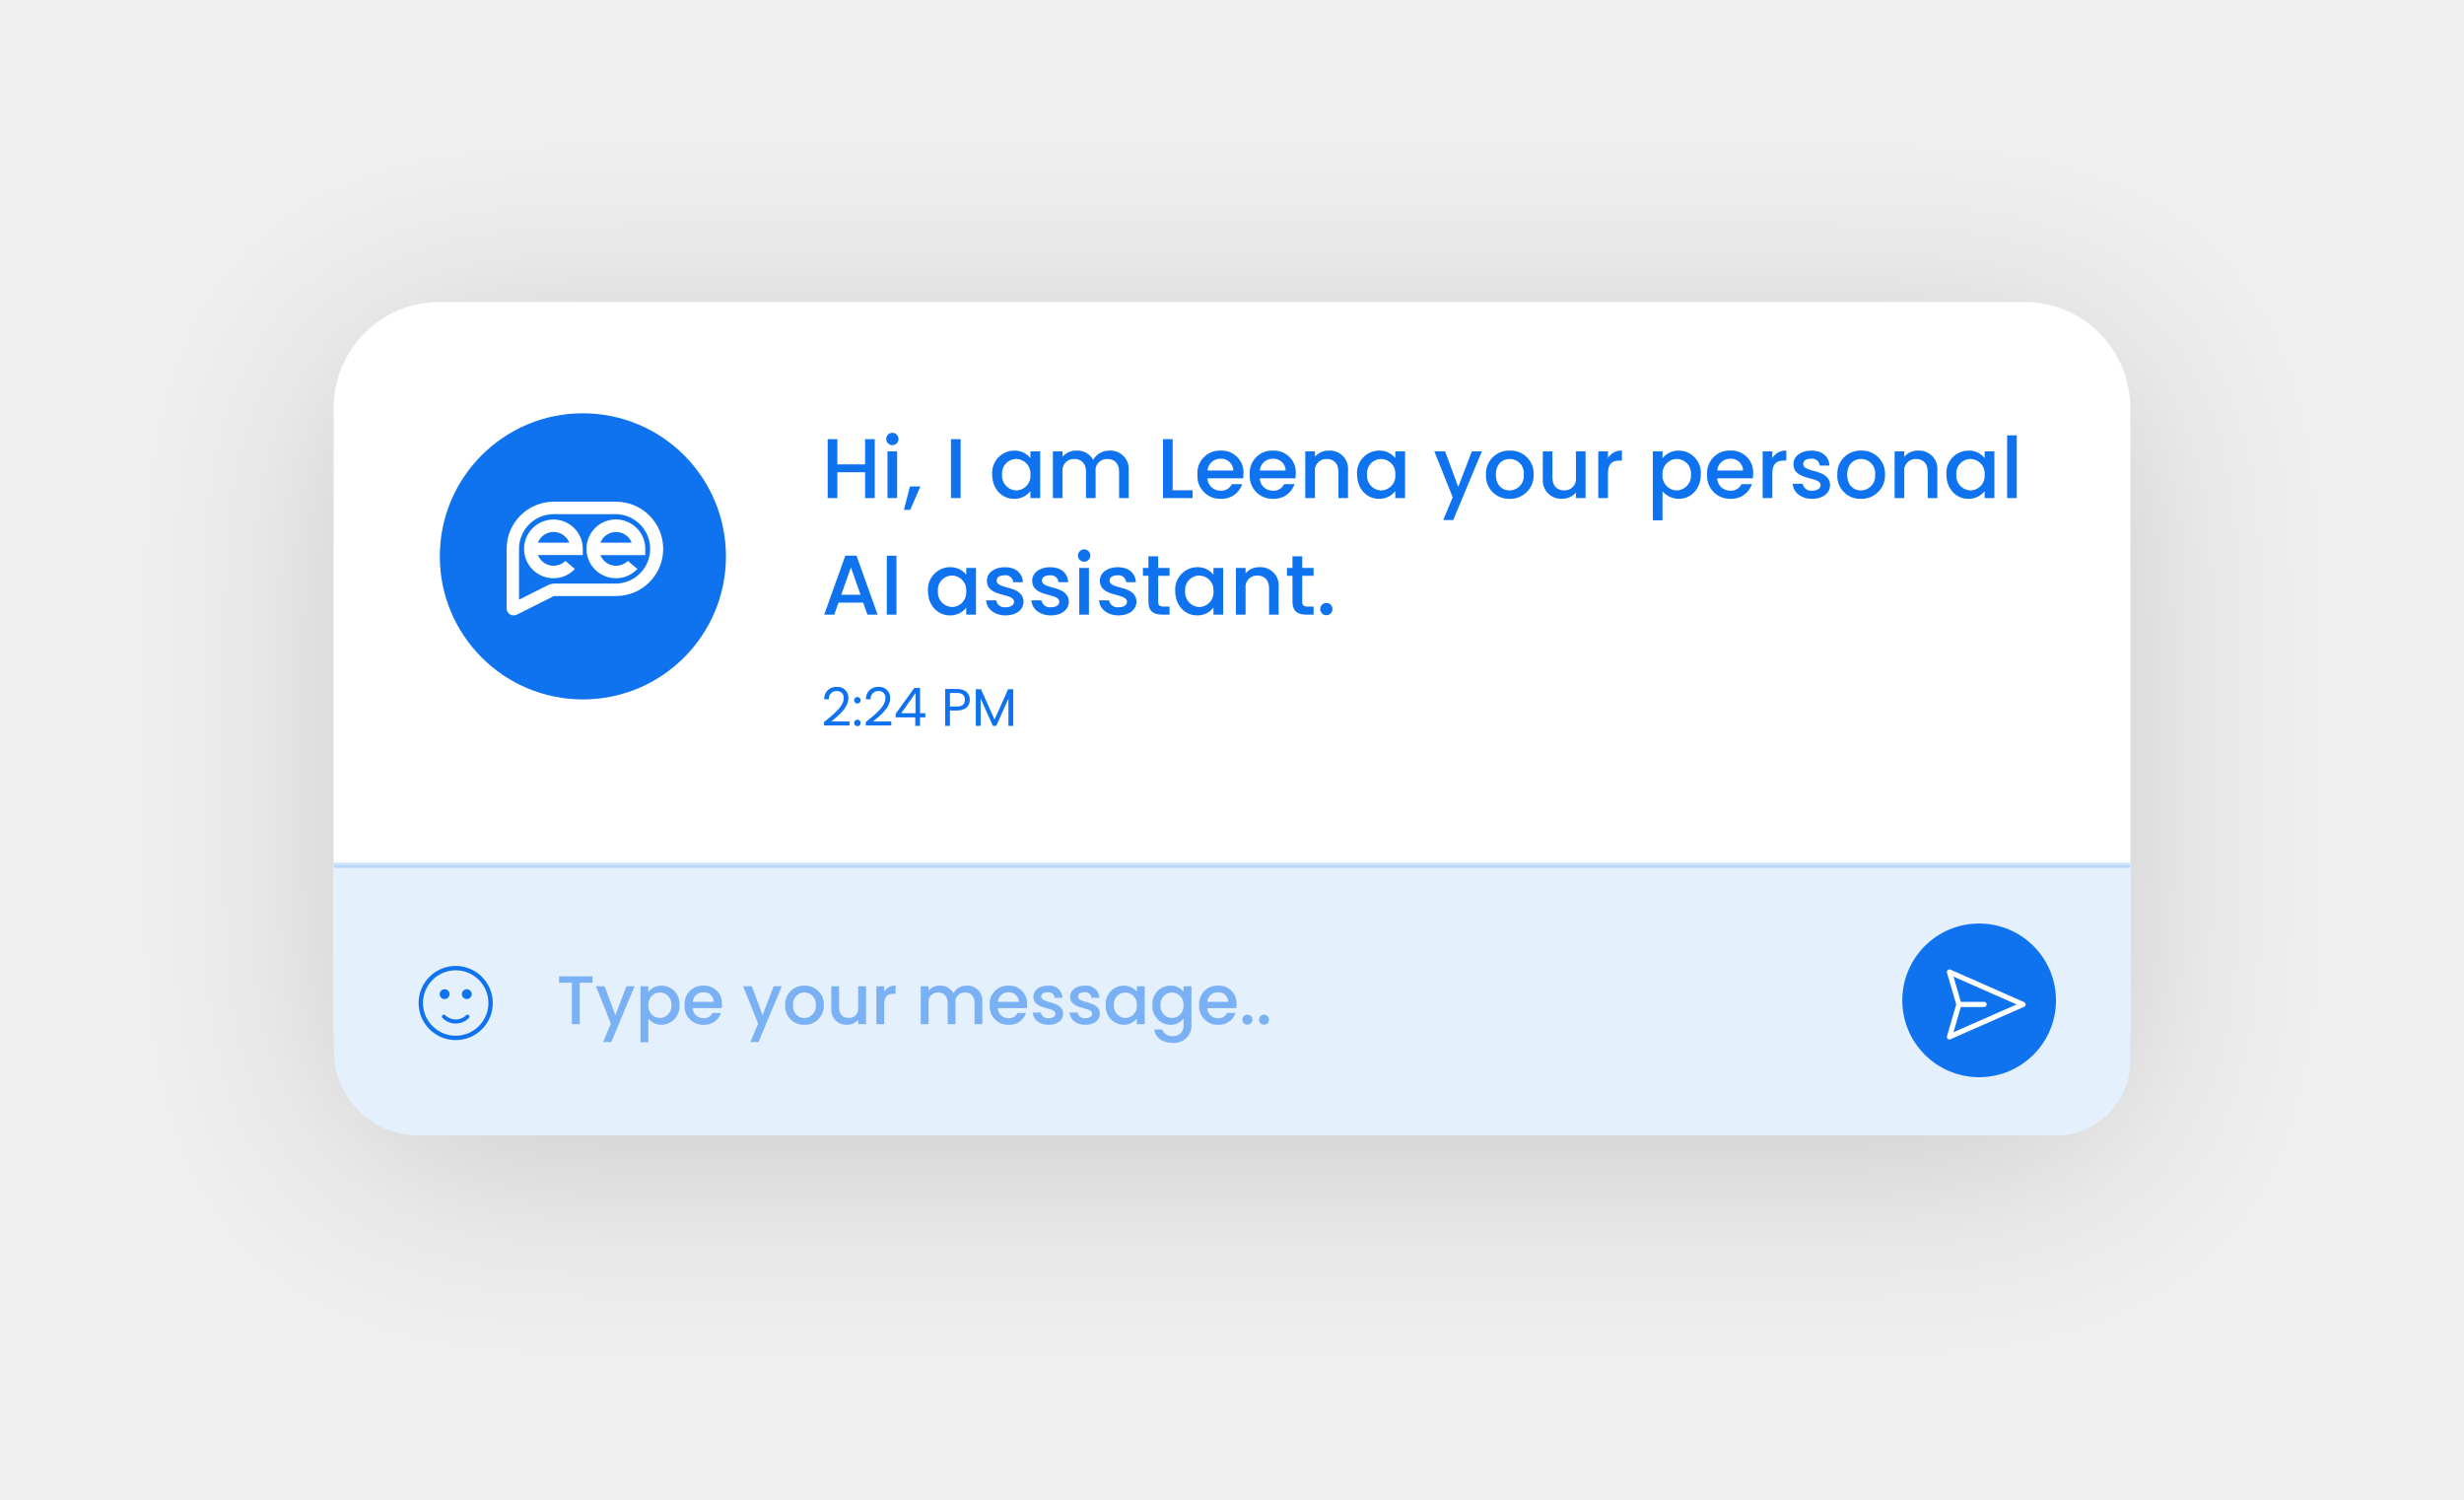
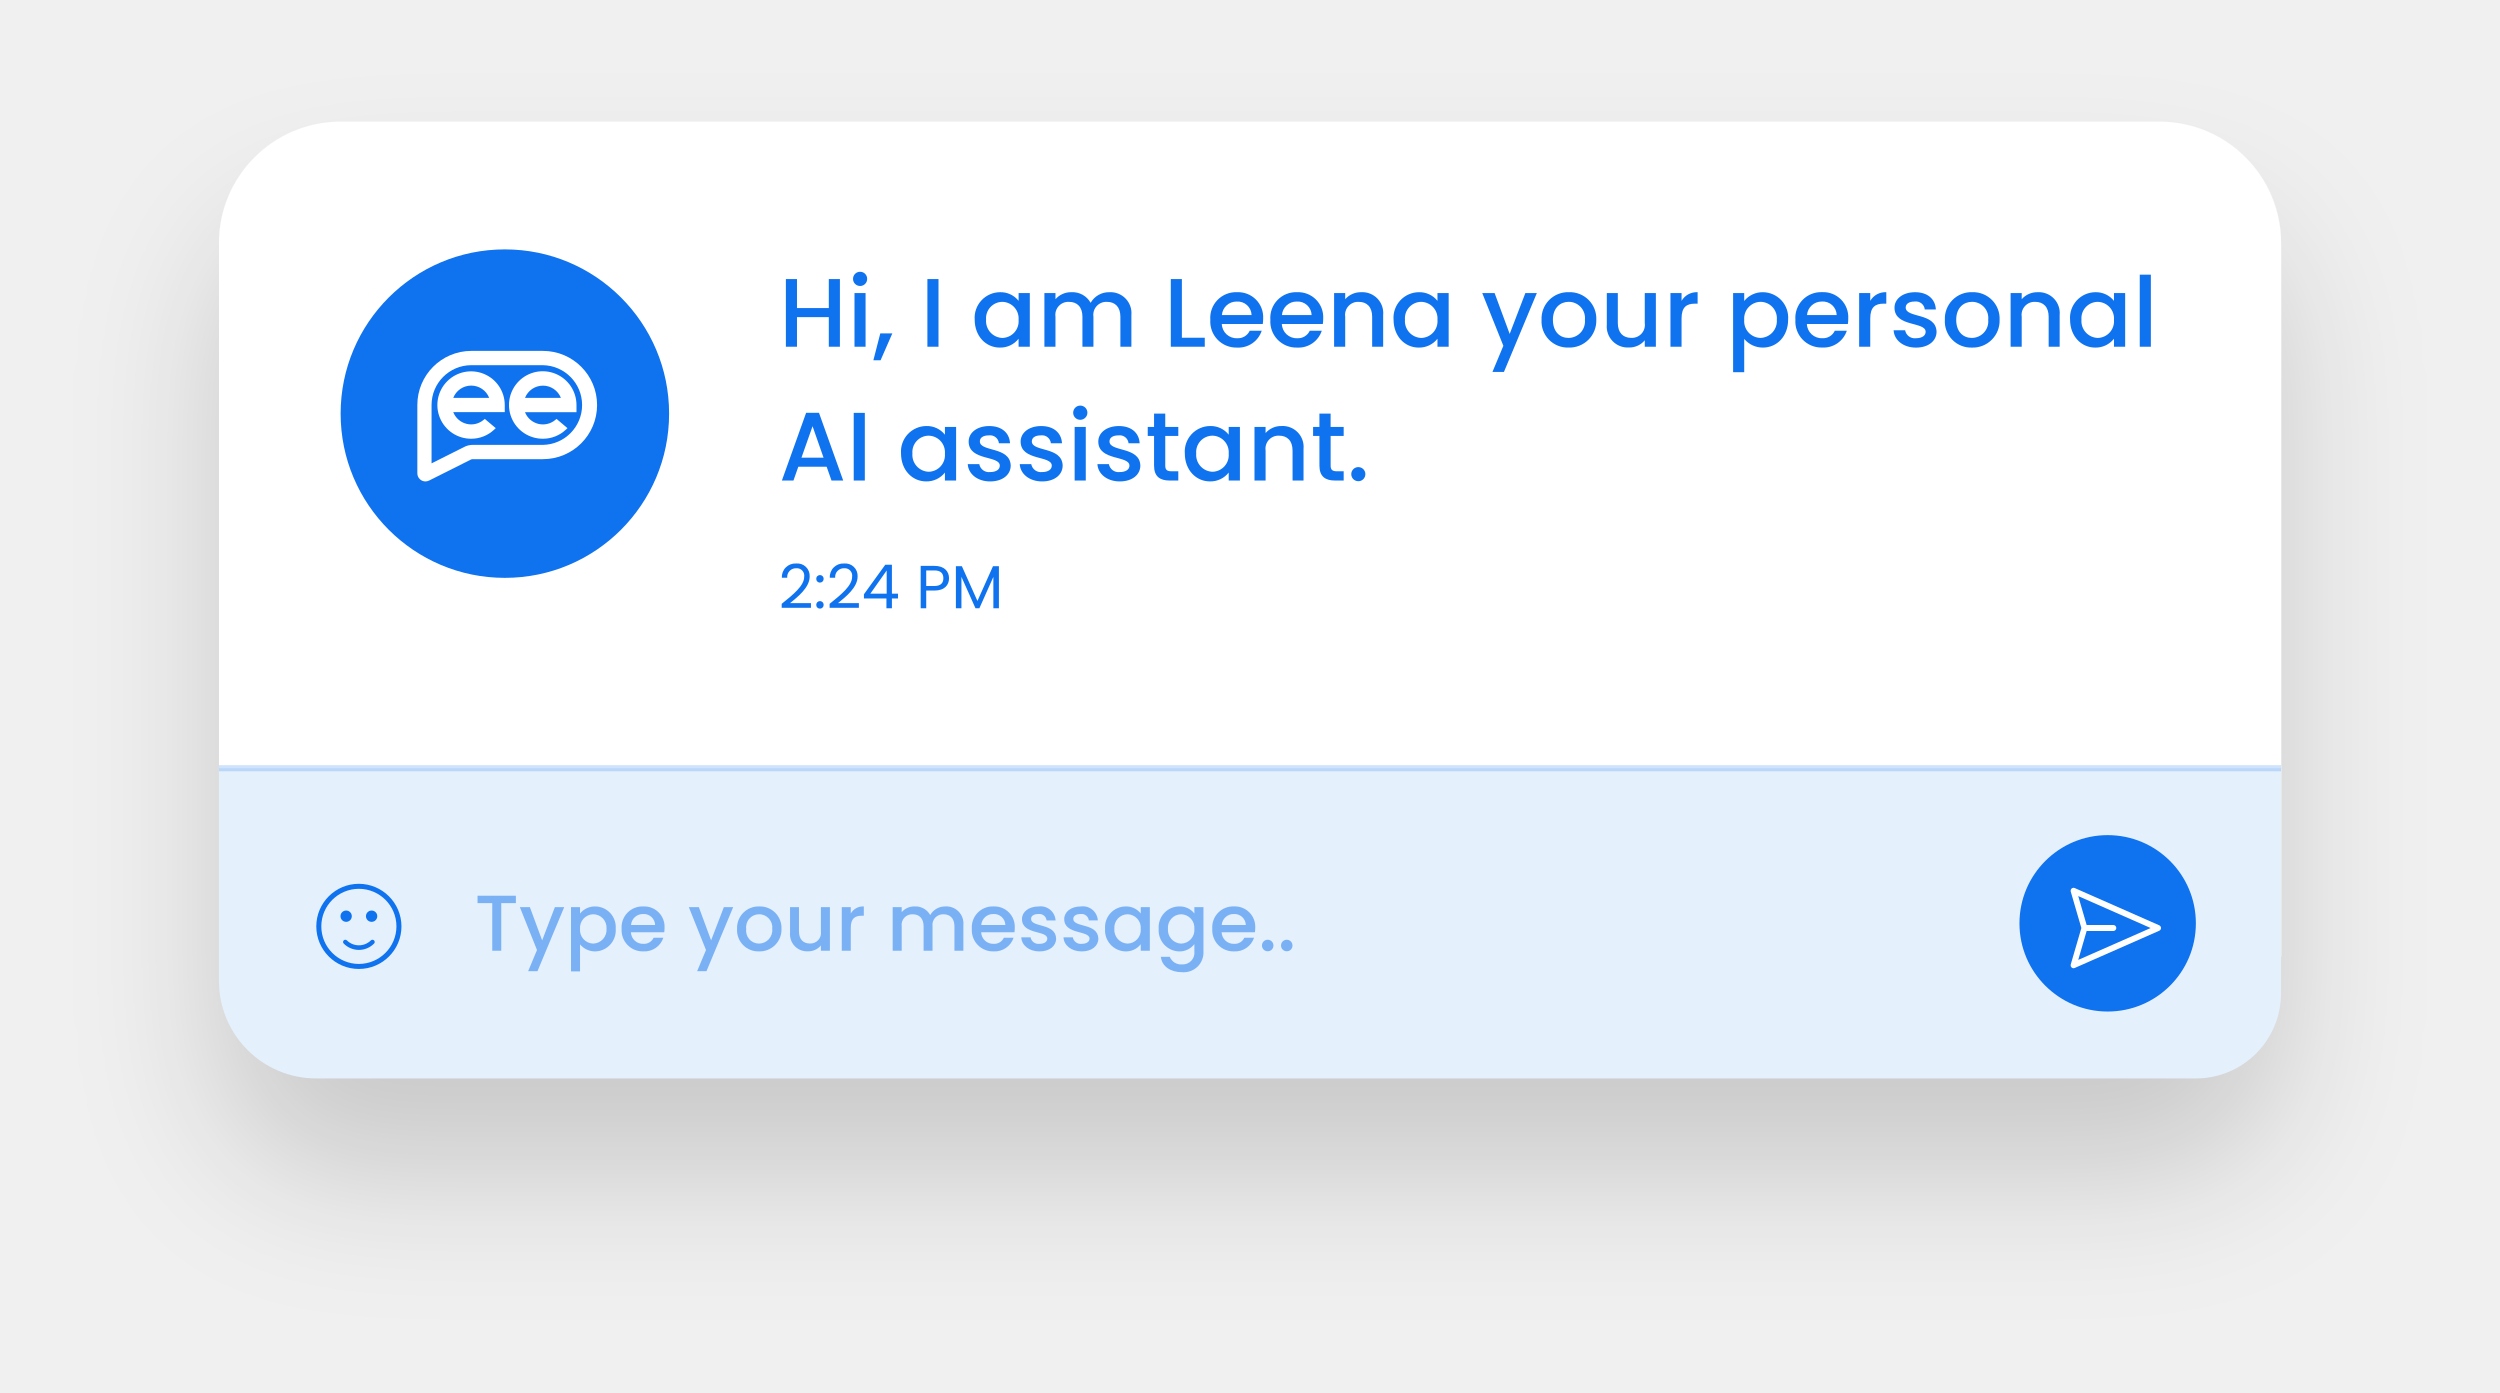
- <svg xmlns="http://www.w3.org/2000/svg" width="465" height="283" viewBox="0 0 465 283">
+ <svg xmlns="http://www.w3.org/2000/svg" width="411" height="229" viewBox="0 0 411 229">
  <defs>
-     <filter id="a" x="0" y="0" width="465" height="283" filterUnits="userSpaceOnUse">
-       <feOffset dy="6" input="SourceAlpha" />
-       <feGaussianBlur stdDeviation="21" result="b" />
+     <filter id="a" x="0" y="0" width="411" height="229" filterUnits="userSpaceOnUse">
+       <feOffset dy="16" input="SourceAlpha" />
+       <feGaussianBlur stdDeviation="12" result="b" />
      <feFlood flood-opacity="0.161" />
      <feComposite operator="in" in2="b" />
      <feComposite in="SourceGraphic" />
    </filter>
  </defs>
-   <g transform="translate(63.164 44.209)">
-     <g transform="matrix(1, 0, 0, 1, -63.16, -44.21)" filter="url(#a)">
-       <rect width="339" height="157" rx="20" transform="translate(63 57)" fill="#fff" />
+   <g transform="translate(36.164 7.209)">
+     <g transform="matrix(1, 0, 0, 1, -36.16, -7.21)" filter="url(#a)">
+       <rect width="339" height="157" rx="20" transform="translate(36 20)" fill="#fff" />
    </g>
    <g transform="translate(16.553 30.376)">
      <circle cx="27" cy="27" r="27" transform="translate(3.283 3.415)" fill="#0f72ee" />
      <g transform="translate(15.893 20.1)">
        <path d="M403.27,352.25a5.54,5.54,0,1,1,5.515-5.542v1.173h-8.468a3.168,3.168,0,0,0,4.971,1.285l.215-.179,1.8,1.52-.274.259A5.481,5.481,0,0,1,403.27,352.25Zm2.952-6.719a3.169,3.169,0,0,0-5.905,0Z" transform="translate(-394.412 -337.806)" fill="#fff" />
        <path d="M703.687,352.106a5.548,5.548,0,1,1,5.515-5.543v1.176h-8.466a3.168,3.168,0,0,0,4.971,1.285l.215-.179,1.8,1.519-.277.26A5.478,5.478,0,0,1,703.687,352.106Zm2.952-6.719a3.17,3.17,0,0,0-5.9,0Z" transform="translate(-683.038 -337.662)" fill="#fff" />
        <path d="M313.777,277.308a1.34,1.34,0,0,1-1.337-1.344V264.744a8.891,8.891,0,0,1,8.857-8.9H333.09a8.9,8.9,0,0,1,0,17.8H321.537a.664.664,0,0,0-.3.07l-6.86,3.444a1.321,1.321,0,0,1-.6.148Zm7.52-19.115a6.542,6.542,0,0,0-6.518,6.551v9.589l5.409-2.719a3.008,3.008,0,0,1,1.349-.319H333.09a6.551,6.551,0,0,0,0-13.1Z" transform="translate(-312.44 -255.842)" fill="#fff" />
      </g>
    </g>
    <g transform="translate(92.277 32.508)">
      <g transform="translate(0 0)">
        <path d="M8.256,0H10.08V-11.12H8.256v4.768H3.024V-11.12H1.2V0H3.024V-4.864H8.256ZM12.48,0H14.3V-8.816H12.48Zm.928-9.984a1.151,1.151,0,0,0,1.152-1.168,1.151,1.151,0,0,0-1.152-1.168,1.154,1.154,0,0,0-1.168,1.168A1.154,1.154,0,0,0,13.408-9.984ZM15.584,2.224h1.184L18.7-2.192H16.72ZM24.464,0h1.824V-11.12H24.464ZM32.24-4.448c0,2.72,1.84,4.592,4.128,4.592a3.8,3.8,0,0,0,3.088-1.456V0H41.3V-8.816h-1.84v1.28A3.753,3.753,0,0,0,36.4-8.96,4.2,4.2,0,0,0,32.24-4.448Zm7.216.032A2.739,2.739,0,0,1,36.784-1.44a2.778,2.778,0,0,1-2.672-3.008,2.7,2.7,0,0,1,2.672-2.928A2.734,2.734,0,0,1,39.456-4.416ZM56.192,0H58V-5.2a3.445,3.445,0,0,0-3.632-3.76A3.452,3.452,0,0,0,51.3-7.216,3.4,3.4,0,0,0,48.128-8.96,3.358,3.358,0,0,0,45.52-7.808V-8.816H43.7V0H45.52V-4.928a2.137,2.137,0,0,1,2.224-2.448c1.328,0,2.208.832,2.208,2.448V0H51.76V-4.928a2.137,2.137,0,0,1,2.224-2.448c1.328,0,2.208.832,2.208,2.448ZM64.48-11.12V0h5.584V-1.472H66.3V-11.12ZM75.3-7.424A2.289,2.289,0,0,1,77.76-5.2H72.88A2.4,2.4,0,0,1,75.3-7.424Zm4.128,4.8H77.456a2.134,2.134,0,0,1-2.08,1.232,2.425,2.425,0,0,1-2.512-2.336H79.6a5.627,5.627,0,0,0,.064-.9A4.111,4.111,0,0,0,75.376-8.96a4.222,4.222,0,0,0-4.4,4.544,4.277,4.277,0,0,0,4.4,4.56A4.028,4.028,0,0,0,79.424-2.624Zm5.744-4.8A2.289,2.289,0,0,1,87.632-5.2h-4.88A2.4,2.4,0,0,1,85.168-7.424Zm4.128,4.8H87.328a2.134,2.134,0,0,1-2.08,1.232,2.425,2.425,0,0,1-2.512-2.336h6.736a5.627,5.627,0,0,0,.064-.9A4.111,4.111,0,0,0,85.248-8.96a4.222,4.222,0,0,0-4.4,4.544,4.277,4.277,0,0,0,4.4,4.56A4.028,4.028,0,0,0,89.3-2.624ZM97.584,0h1.808V-5.2a3.433,3.433,0,0,0-3.616-3.76,3.392,3.392,0,0,0-2.624,1.152V-8.816H91.328V0h1.824V-4.928a2.137,2.137,0,0,1,2.224-2.448c1.328,0,2.208.832,2.208,2.448Zm3.52-4.448c0,2.72,1.84,4.592,4.128,4.592a3.8,3.8,0,0,0,3.088-1.456V0h1.84V-8.816h-1.84v1.28a3.753,3.753,0,0,0-3.056-1.424A4.2,4.2,0,0,0,101.1-4.448Zm7.216.032a2.739,2.739,0,0,1-2.672,2.976,2.778,2.778,0,0,1-2.672-3.008,2.7,2.7,0,0,1,2.672-2.928A2.734,2.734,0,0,1,108.32-4.416ZM120.192-2.1l-2.48-6.72H115.68l3.472,8.672L117.36,4.144h1.888l5.408-12.96h-1.888Zm14.24-2.32a4.348,4.348,0,0,0-4.5-4.544,4.348,4.348,0,0,0-4.5,4.544,4.3,4.3,0,0,0,4.416,4.56A4.416,4.416,0,0,0,134.432-4.416Zm-7.136,0c0-2,1.232-2.96,2.608-2.96a2.668,2.668,0,0,1,2.656,2.96,2.716,2.716,0,0,1-2.7,2.976C128.48-1.44,127.3-2.416,127.3-4.416Zm16.928-4.4H142.4V-3.9a2.137,2.137,0,0,1-2.224,2.448c-1.328,0-2.208-.832-2.208-2.448V-8.816H136.16v5.184a3.445,3.445,0,0,0,3.632,3.76A3.282,3.282,0,0,0,142.4-1.056V0h1.824Zm4.224,4.176c0-1.872.832-2.432,2.176-2.432h.464V-8.96a2.872,2.872,0,0,0-2.64,1.424v-1.28h-1.824V0h1.824Zm10.3-2.88v-1.3h-1.824V4.192h1.824V-1.28A3.986,3.986,0,0,0,161.824.144c2.32,0,4.144-1.872,4.144-4.592a4.184,4.184,0,0,0-4.144-4.512A3.847,3.847,0,0,0,158.752-7.52Zm5.36,3.072a2.78,2.78,0,0,1-2.688,3.008,2.748,2.748,0,0,1-2.672-2.976,2.743,2.743,0,0,1,2.672-2.96A2.708,2.708,0,0,1,164.112-4.448Zm7.376-2.976A2.289,2.289,0,0,1,173.952-5.2h-4.88A2.4,2.4,0,0,1,171.488-7.424Zm4.128,4.8h-1.968a2.134,2.134,0,0,1-2.08,1.232,2.425,2.425,0,0,1-2.512-2.336h6.736a5.628,5.628,0,0,0,.064-.9,4.111,4.111,0,0,0-4.288-4.336,4.222,4.222,0,0,0-4.4,4.544,4.277,4.277,0,0,0,4.4,4.56A4.028,4.028,0,0,0,175.616-2.624Zm3.856-2.016c0-1.872.832-2.432,2.176-2.432h.464V-8.96a2.872,2.872,0,0,0-2.64,1.424v-1.28h-1.824V0h1.824Zm10.9,2.176c-.1-3.184-5.072-2.192-5.072-3.968,0-.592.512-.992,1.488-.992a1.458,1.458,0,0,1,1.648,1.3h1.824c-.1-1.76-1.408-2.832-3.408-2.832-2.08,0-3.392,1.136-3.392,2.544,0,3.232,5.12,2.24,5.12,3.968,0,.608-.56,1.056-1.616,1.056A1.608,1.608,0,0,1,185.2-2.7h-1.888c.08,1.6,1.568,2.848,3.68,2.848C189.072.144,190.368-.976,190.368-2.464Zm10.368-1.952a4.348,4.348,0,0,0-4.5-4.544,4.348,4.348,0,0,0-4.5,4.544A4.3,4.3,0,0,0,196.16.144,4.416,4.416,0,0,0,200.736-4.416Zm-7.136,0c0-2,1.232-2.96,2.608-2.96a2.668,2.668,0,0,1,2.656,2.96,2.716,2.716,0,0,1-2.7,2.976C194.784-1.44,193.6-2.416,193.6-4.416ZM208.8,0h1.808V-5.2a3.433,3.433,0,0,0-3.616-3.76,3.392,3.392,0,0,0-2.624,1.152V-8.816h-1.824V0h1.824V-4.928a2.137,2.137,0,0,1,2.224-2.448c1.328,0,2.208.832,2.208,2.448Zm3.52-4.448c0,2.72,1.84,4.592,4.128,4.592a3.8,3.8,0,0,0,3.088-1.456V0h1.84V-8.816h-1.84v1.28A3.752,3.752,0,0,0,216.48-8.96,4.2,4.2,0,0,0,212.32-4.448Zm7.216.032a2.739,2.739,0,0,1-2.672,2.976,2.778,2.778,0,0,1-2.672-3.008,2.7,2.7,0,0,1,2.672-2.928A2.734,2.734,0,0,1,219.536-4.416ZM223.776,0H225.6V-11.84h-1.824ZM8.7,22h1.92L6.64,10.864H4.528L.544,22h1.9l.8-2.272H7.9ZM7.392,18.24H3.76l1.824-5.168ZM12.352,22h1.824V10.88H12.352Zm7.776-4.448c0,2.72,1.84,4.592,4.128,4.592a3.8,3.8,0,0,0,3.088-1.456V22h1.84V13.184h-1.84v1.28a3.753,3.753,0,0,0-3.056-1.424A4.2,4.2,0,0,0,20.128,17.552Zm7.216.032a2.739,2.739,0,0,1-2.672,2.976A2.778,2.778,0,0,1,22,17.552a2.7,2.7,0,0,1,2.672-2.928A2.734,2.734,0,0,1,27.344,17.584ZM38.16,19.536c-.1-3.184-5.072-2.192-5.072-3.968,0-.592.512-.992,1.488-.992a1.458,1.458,0,0,1,1.648,1.3h1.824c-.1-1.76-1.408-2.832-3.408-2.832-2.08,0-3.392,1.136-3.392,2.544,0,3.232,5.12,2.24,5.12,3.968,0,.608-.56,1.056-1.616,1.056a1.608,1.608,0,0,1-1.76-1.312H31.1c.08,1.6,1.568,2.848,3.68,2.848C36.864,22.144,38.16,21.024,38.16,19.536Zm8.544,0c-.1-3.184-5.072-2.192-5.072-3.968,0-.592.512-.992,1.488-.992a1.458,1.458,0,0,1,1.648,1.3h1.824c-.1-1.76-1.408-2.832-3.408-2.832-2.08,0-3.392,1.136-3.392,2.544,0,3.232,5.12,2.24,5.12,3.968,0,.608-.56,1.056-1.616,1.056a1.608,1.608,0,0,1-1.76-1.312H39.648c.08,1.6,1.568,2.848,3.68,2.848C45.408,22.144,46.7,21.024,46.7,19.536ZM48.672,22H50.5V13.184H48.672Zm.928-9.984a1.168,1.168,0,1,0-1.168-1.168A1.151,1.151,0,0,0,49.6,12.016Zm9.872,7.52c-.1-3.184-5.072-2.192-5.072-3.968,0-.592.512-.992,1.488-.992a1.458,1.458,0,0,1,1.648,1.3H59.36c-.1-1.76-1.408-2.832-3.408-2.832-2.08,0-3.392,1.136-3.392,2.544,0,3.232,5.12,2.24,5.12,3.968,0,.608-.56,1.056-1.616,1.056A1.608,1.608,0,0,1,54.3,19.3H52.416c.08,1.6,1.568,2.848,3.68,2.848C58.176,22.144,59.472,21.024,59.472,19.536Zm2.256.016c0,1.792.976,2.448,2.544,2.448h1.44V20.48h-1.12c-.768,0-1.024-.272-1.024-.928v-4.88h2.144V13.184H63.568V10.992h-1.84v2.192h-1.04v1.488h1.04Zm5.056-2c0,2.72,1.84,4.592,4.128,4.592A3.8,3.8,0,0,0,74,20.688V22h1.84V13.184H74v1.28a3.753,3.753,0,0,0-3.056-1.424A4.2,4.2,0,0,0,66.784,17.552ZM74,17.584a2.739,2.739,0,0,1-2.672,2.976,2.778,2.778,0,0,1-2.672-3.008,2.7,2.7,0,0,1,2.672-2.928A2.734,2.734,0,0,1,74,17.584ZM84.5,22H86.3V16.8a3.433,3.433,0,0,0-3.616-3.76,3.392,3.392,0,0,0-2.624,1.152V13.184H78.24V22h1.824V17.072a2.137,2.137,0,0,1,2.224-2.448c1.328,0,2.208.832,2.208,2.448Zm4.416-2.448c0,1.792.976,2.448,2.544,2.448H92.9V20.48h-1.12c-.768,0-1.024-.272-1.024-.928v-4.88H92.9V13.184H90.752V10.992h-1.84v2.192h-1.04v1.488h1.04Zm7.552,1.392a1.16,1.16,0,1,0-1.152,1.168A1.151,1.151,0,0,0,96.464,20.944Z" transform="translate(-0.441 17.282)" fill="#0f72ee" />
        <path d="M.51-.08H5.32V-.84H1.88C3.17-1.89,5.11-3.42,5.11-5.22A2.034,2.034,0,0,0,2.87-7.36,2.215,2.215,0,0,0,.54-5.02h.88A1.429,1.429,0,0,1,2.88-6.58a1.221,1.221,0,0,1,1.33,1.4c0,1.48-1.8,2.92-3.7,4.45Zm6.9-.48a.606.606,0,0,0-.6-.62.611.611,0,0,0-.62.62.611.611,0,0,0,.62.62A.606.606,0,0,0,7.41-.56Zm0-4.28a.606.606,0,0,0-.6-.62.611.611,0,0,0-.62.62.611.611,0,0,0,.62.62A.606.606,0,0,0,7.41-4.84ZM8.39-.08H13.2V-.84H9.76c1.29-1.05,3.23-2.58,3.23-4.38a2.034,2.034,0,0,0-2.24-2.14A2.215,2.215,0,0,0,8.42-5.02H9.3a1.429,1.429,0,0,1,1.46-1.56,1.221,1.221,0,0,1,1.33,1.4c0,1.48-1.8,2.92-3.7,4.45ZM17.73,0h.9V-1.61h1V-2.4h-1V-7.16H17.54L14.03-2.3v.69h3.7ZM15.08-2.4l2.69-3.81V-2.4Zm9.19-1.26V-6.22h1.34c1.04,0,1.48.48,1.48,1.29,0,.78-.44,1.27-1.48,1.27Zm3.75-1.27c0-1.14-.77-2.04-2.41-2.04H23.36V0h.91V-2.91h1.34C27.34-2.91,28.02-3.87,28.02-4.93ZM29.15,0h.91V-5.17L32.37,0h.64l2.3-5.16V0h.91V-6.92h-.97L32.69-1.2,30.13-6.92h-.98Z" transform="translate(-0.441 60.282)" fill="#0f72ee" />
      </g>
    </g>
    <path d="M0,0H339a0,0,0,0,1,0,0V37a14,14,0,0,1-14,14H16A16,16,0,0,1,0,35V0A0,0,0,0,1,0,0Z" transform="translate(-0.164 119.088)" fill="#e5f0fd" />
    <path d="M.507-7.826H2.925V0H4.407V-7.826H6.812V-9.035H.507ZM11.128-1.7,9.113-7.163H7.462L10.283-.117,8.827,3.367h1.534l4.394-10.53H13.221ZM17.355-6.11V-7.163H15.873V3.406h1.482V-1.04a3.238,3.238,0,0,0,2.5,1.157,3.457,3.457,0,0,0,3.367-3.731A3.4,3.4,0,0,0,19.851-7.28,3.125,3.125,0,0,0,17.355-6.11Zm4.355,2.5A2.259,2.259,0,0,1,19.526-1.17a2.233,2.233,0,0,1-2.171-2.418,2.229,2.229,0,0,1,2.171-2.405A2.2,2.2,0,0,1,21.71-3.614ZM27.7-6.032a1.86,1.86,0,0,1,2,1.807H25.74A1.951,1.951,0,0,1,27.7-6.032Zm3.354,3.9h-1.6a1.734,1.734,0,0,1-1.69,1,1.97,1.97,0,0,1-2.041-1.9H31.2a4.572,4.572,0,0,0,.052-.728A3.341,3.341,0,0,0,27.768-7.28a3.43,3.43,0,0,0-3.575,3.692,3.475,3.475,0,0,0,3.575,3.7A3.273,3.273,0,0,0,31.057-2.132Zm7.852.429-2.015-5.46H35.243L38.064-.117,36.608,3.367h1.534l4.394-10.53H41Zm11.57-1.885A3.532,3.532,0,0,0,46.826-7.28a3.532,3.532,0,0,0-3.653,3.692,3.492,3.492,0,0,0,3.588,3.7A3.588,3.588,0,0,0,50.479-3.588Zm-5.8,0A2.134,2.134,0,0,1,46.8-5.993a2.167,2.167,0,0,1,2.158,2.405,2.206,2.206,0,0,1-2.2,2.418A2.119,2.119,0,0,1,44.681-3.588ZM58.435-7.163H56.953v3.991a1.736,1.736,0,0,1-1.807,1.989c-1.079,0-1.794-.676-1.794-1.989V-7.163H51.883v4.212A2.8,2.8,0,0,0,54.834.1a2.666,2.666,0,0,0,2.119-.962V0h1.482ZM61.867-3.77c0-1.521.676-1.976,1.768-1.976h.377V-7.28a2.333,2.333,0,0,0-2.145,1.157v-1.04H60.385V0h1.482ZM78.91,0h1.469V-4.225A2.8,2.8,0,0,0,77.428-7.28a2.8,2.8,0,0,0-2.5,1.417A2.763,2.763,0,0,0,72.358-7.28a2.728,2.728,0,0,0-2.119.936v-.819H68.757V0h1.482V-4a1.736,1.736,0,0,1,1.807-1.989c1.079,0,1.794.676,1.794,1.989V0h1.469V-4a1.736,1.736,0,0,1,1.807-1.989c1.079,0,1.794.676,1.794,1.989Zm6.37-6.032a1.86,1.86,0,0,1,2,1.807H83.317A1.951,1.951,0,0,1,85.28-6.032Zm3.354,3.9h-1.6a1.734,1.734,0,0,1-1.69,1,1.97,1.97,0,0,1-2.041-1.9h5.473a4.572,4.572,0,0,0,.052-.728A3.341,3.341,0,0,0,85.345-7.28,3.43,3.43,0,0,0,81.77-3.588a3.475,3.475,0,0,0,3.575,3.7A3.273,3.273,0,0,0,88.634-2.132ZM95.628-2c-.078-2.587-4.121-1.781-4.121-3.224,0-.481.416-.806,1.209-.806a1.185,1.185,0,0,1,1.339,1.053h1.482a2.456,2.456,0,0,0-2.769-2.3c-1.69,0-2.756.923-2.756,2.067,0,2.626,4.16,1.82,4.16,3.224,0,.494-.455.858-1.313.858A1.307,1.307,0,0,1,91.429-2.2H89.895C89.96-.9,91.169.117,92.885.117,94.575.117,95.628-.793,95.628-2Zm6.942,0c-.078-2.587-4.121-1.781-4.121-3.224,0-.481.416-.806,1.209-.806A1.185,1.185,0,0,1,101-4.979h1.482a2.456,2.456,0,0,0-2.769-2.3c-1.69,0-2.756.923-2.756,2.067,0,2.626,4.16,1.82,4.16,3.224,0,.494-.455.858-1.313.858A1.307,1.307,0,0,1,98.371-2.2H96.837C96.9-.9,98.111.117,99.827.117,101.517.117,102.57-.793,102.57-2Zm1.105-1.612A3.463,3.463,0,0,0,107.029.117a3.083,3.083,0,0,0,2.509-1.183V0h1.495V-7.163h-1.495v1.04a3.049,3.049,0,0,0-2.483-1.157A3.409,3.409,0,0,0,103.675-3.614Zm5.863.026a2.225,2.225,0,0,1-2.171,2.418A2.257,2.257,0,0,1,105.2-3.614a2.2,2.2,0,0,1,2.171-2.379A2.221,2.221,0,0,1,109.538-3.588Zm2.951-.026a3.467,3.467,0,0,0,3.38,3.731,3.075,3.075,0,0,0,2.483-1.2v1.2a1.908,1.908,0,0,1-2,2.132A2,2,0,0,1,114.309,1H112.84c.182,1.586,1.6,2.535,3.51,2.535a3.248,3.248,0,0,0,3.5-3.419v-7.28h-1.495v1.04a3.034,3.034,0,0,0-2.483-1.157A3.409,3.409,0,0,0,112.489-3.614Zm5.863.026a2.225,2.225,0,0,1-2.171,2.418,2.257,2.257,0,0,1-2.171-2.444,2.2,2.2,0,0,1,2.171-2.379A2.221,2.221,0,0,1,118.352-3.588Zm6.461-2.444a1.86,1.86,0,0,1,2,1.807H122.85A1.951,1.951,0,0,1,124.813-6.032Zm3.354,3.9h-1.6a1.734,1.734,0,0,1-1.69,1,1.97,1.97,0,0,1-2.041-1.9h5.473a4.572,4.572,0,0,0,.052-.728,3.341,3.341,0,0,0-3.484-3.523A3.43,3.43,0,0,0,121.3-3.588a3.475,3.475,0,0,0,3.575,3.7A3.273,3.273,0,0,0,128.167-2.132Zm3.185,1.274a.935.935,0,0,0-.936-.949.938.938,0,0,0-.949.949.938.938,0,0,0,.949.949A.935.935,0,0,0,131.352-.858Zm3.133,0a.935.935,0,0,0-.936-.949.938.938,0,0,0-.949.949.938.938,0,0,0,.949.949A.935.935,0,0,0,134.485-.858Z" transform="translate(41.836 149.088)" fill="#0f72ee" opacity="0.5" />
    <g transform="translate(78.645 -25.031)">
      <circle cx="14.5" cy="14.5" r="14.5" transform="translate(217.191 155.118)" fill="#0f72ee" />
      <path d="M.473,14.594,6.488,12.84,12.5,14.594a.239.239,0,0,0,.11.018.335.335,0,0,0,.276-.125.321.321,0,0,0,.055-.376L6.819.215a.363.363,0,0,0-.662,0L.031,14.111a.353.353,0,0,0,.055.376A.4.4,0,0,0,.473,14.594ZM6.488,1.271l5.463,12.41-5.1-1.486V7.718a.368.368,0,0,0-.736,0v4.477l-5.1,1.486Z" transform="translate(240.337 163.901) rotate(90)" fill="#fff" stroke="#fff" stroke-width="0.25" />
    </g>
    <line x2="339" transform="translate(-0.164 119.088)" fill="none" stroke="#0f72ee" stroke-width="1" opacity="0.2" />
    <g transform="translate(-0.164 122.088)">
      <path d="M23,16a7,7,0,1,0,7,7A7.021,7.021,0,0,0,23,16Zm0,13.176A6.176,6.176,0,1,1,29.176,23,6.195,6.195,0,0,1,23,29.176Z" fill="#0f72ee" />
      <path d="M40.578,60.112a2.808,2.808,0,0,1-3.945,0,.368.368,0,0,0-.521.521,3.5,3.5,0,0,0,4.987,0,.368.368,0,0,0-.521-.521Z" transform="translate(-15.605 -34.808)" fill="#0f72ee" />
      <circle cx="0.93" cy="0.93" r="0.93" transform="translate(19.977 20.395)" fill="#0f72ee" />
      <circle cx="0.93" cy="0.93" r="0.93" transform="translate(24.163 20.395)" fill="#0f72ee" />
    </g>
  </g>
</svg>
